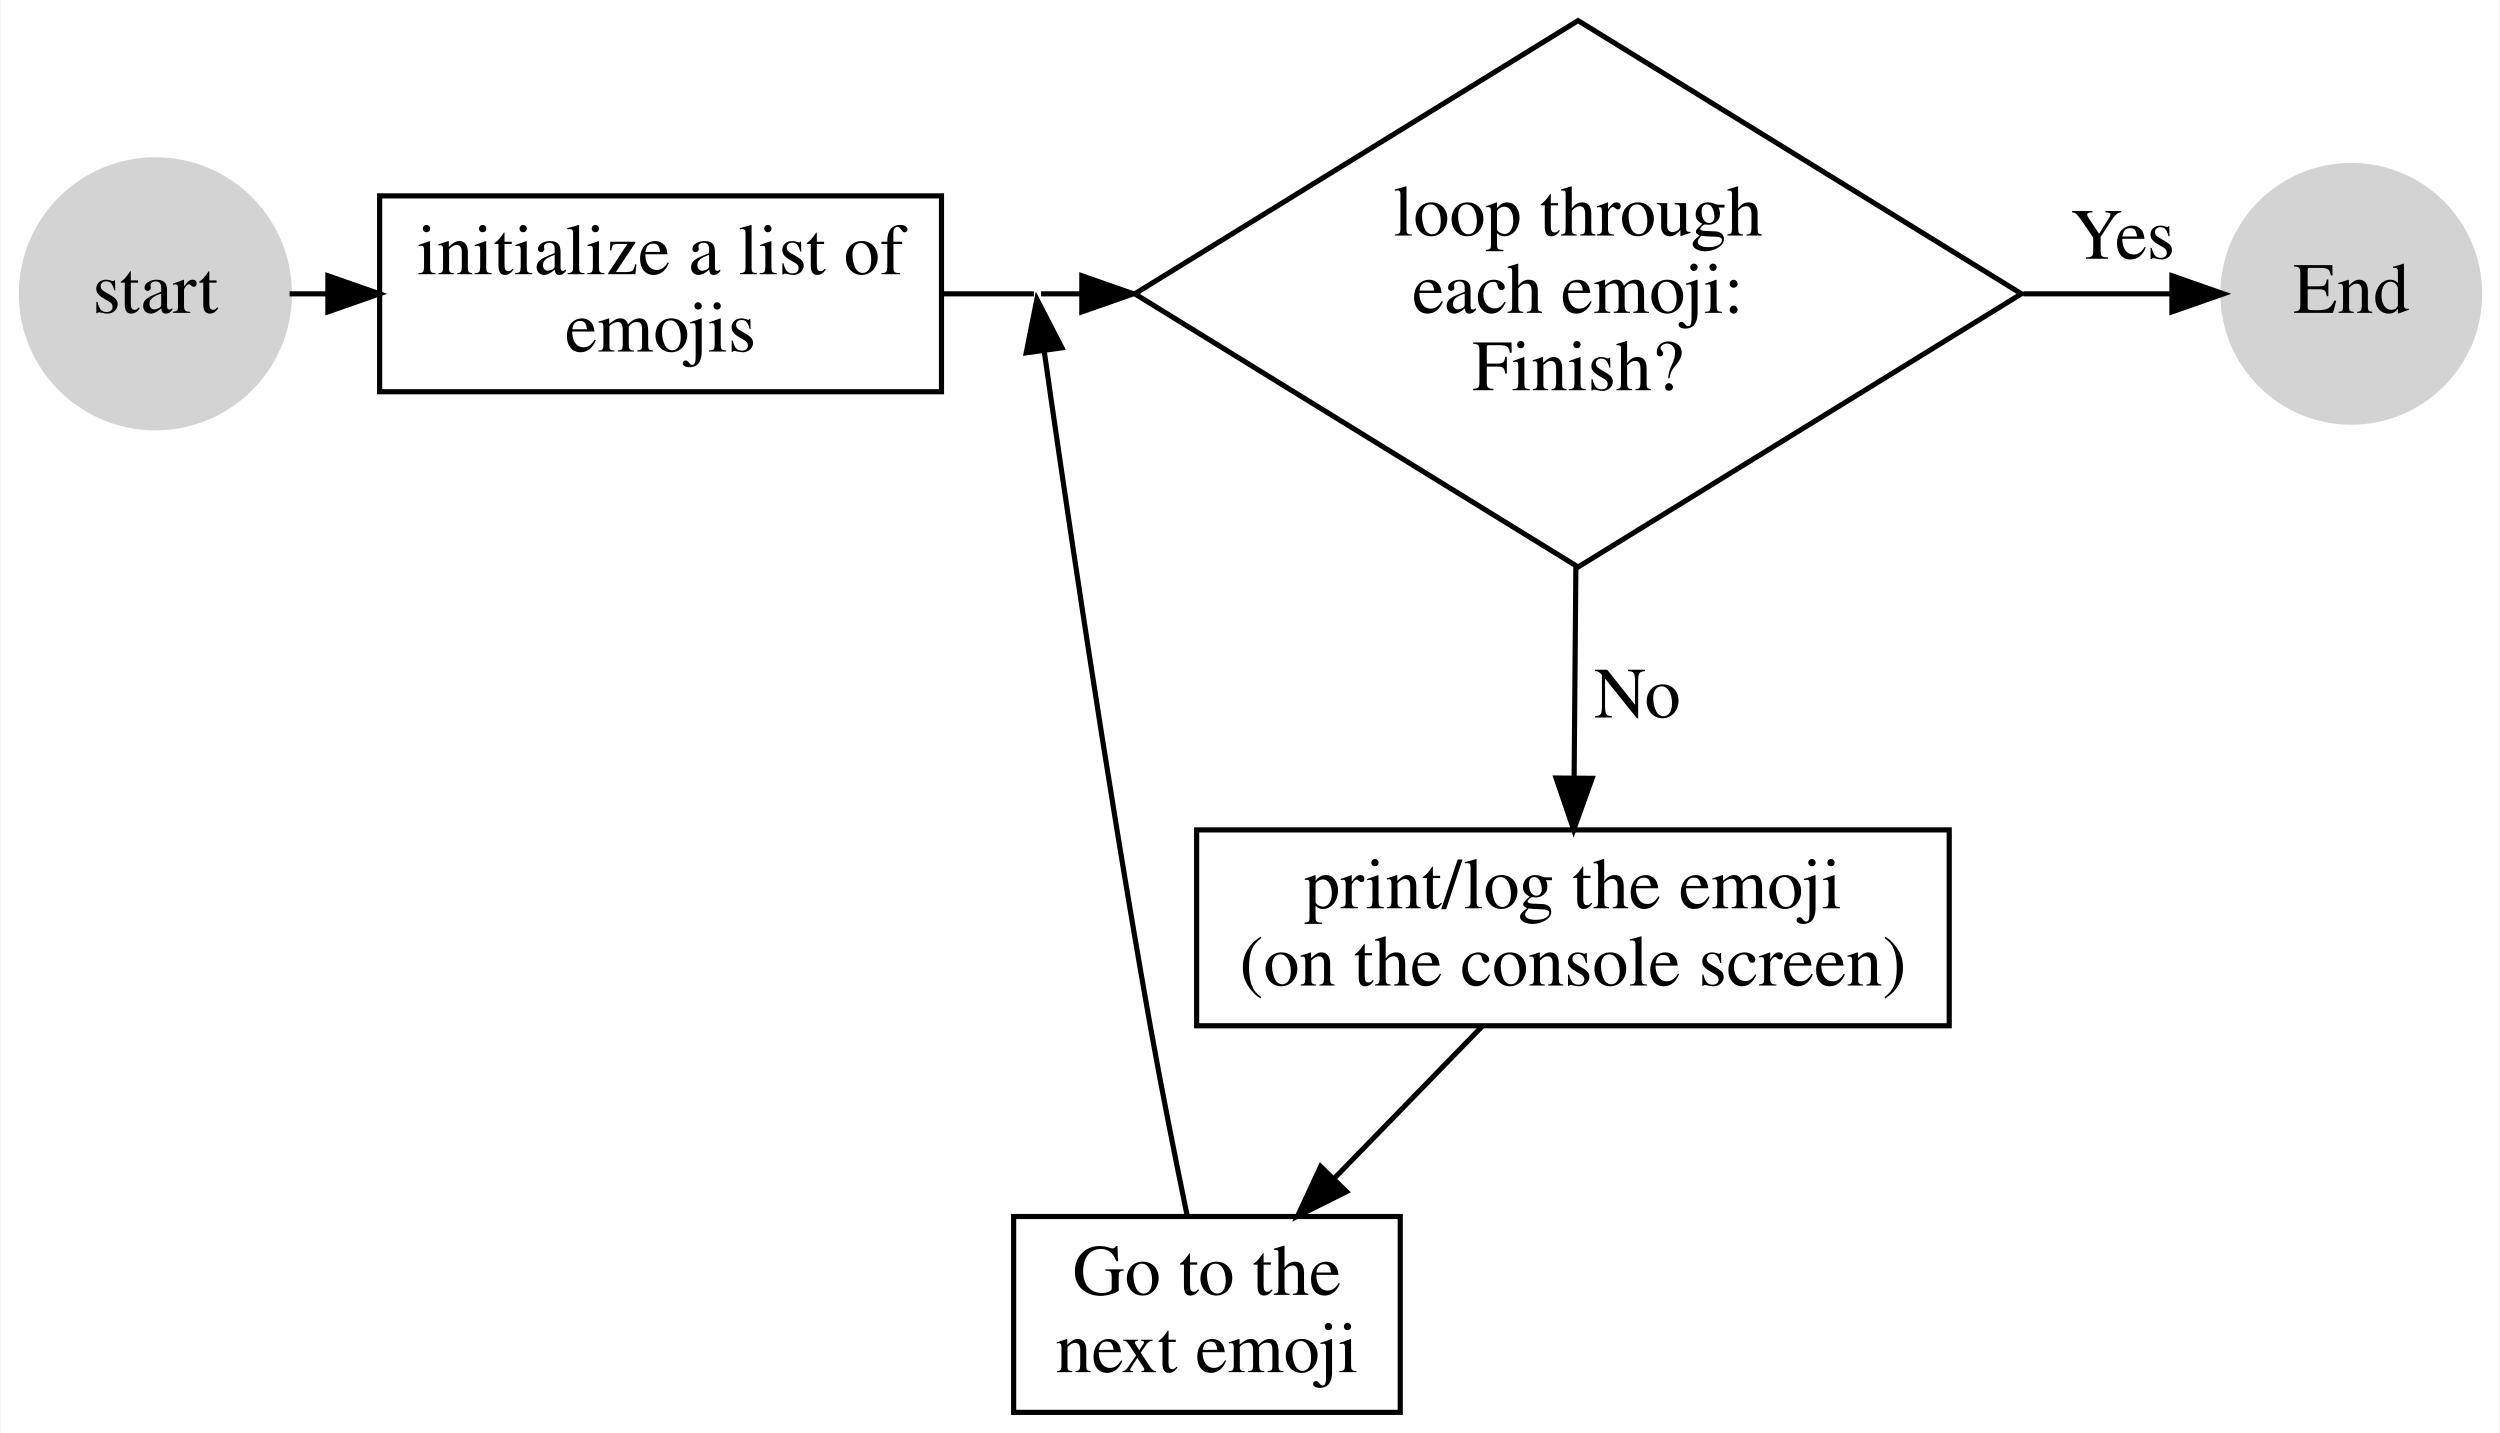
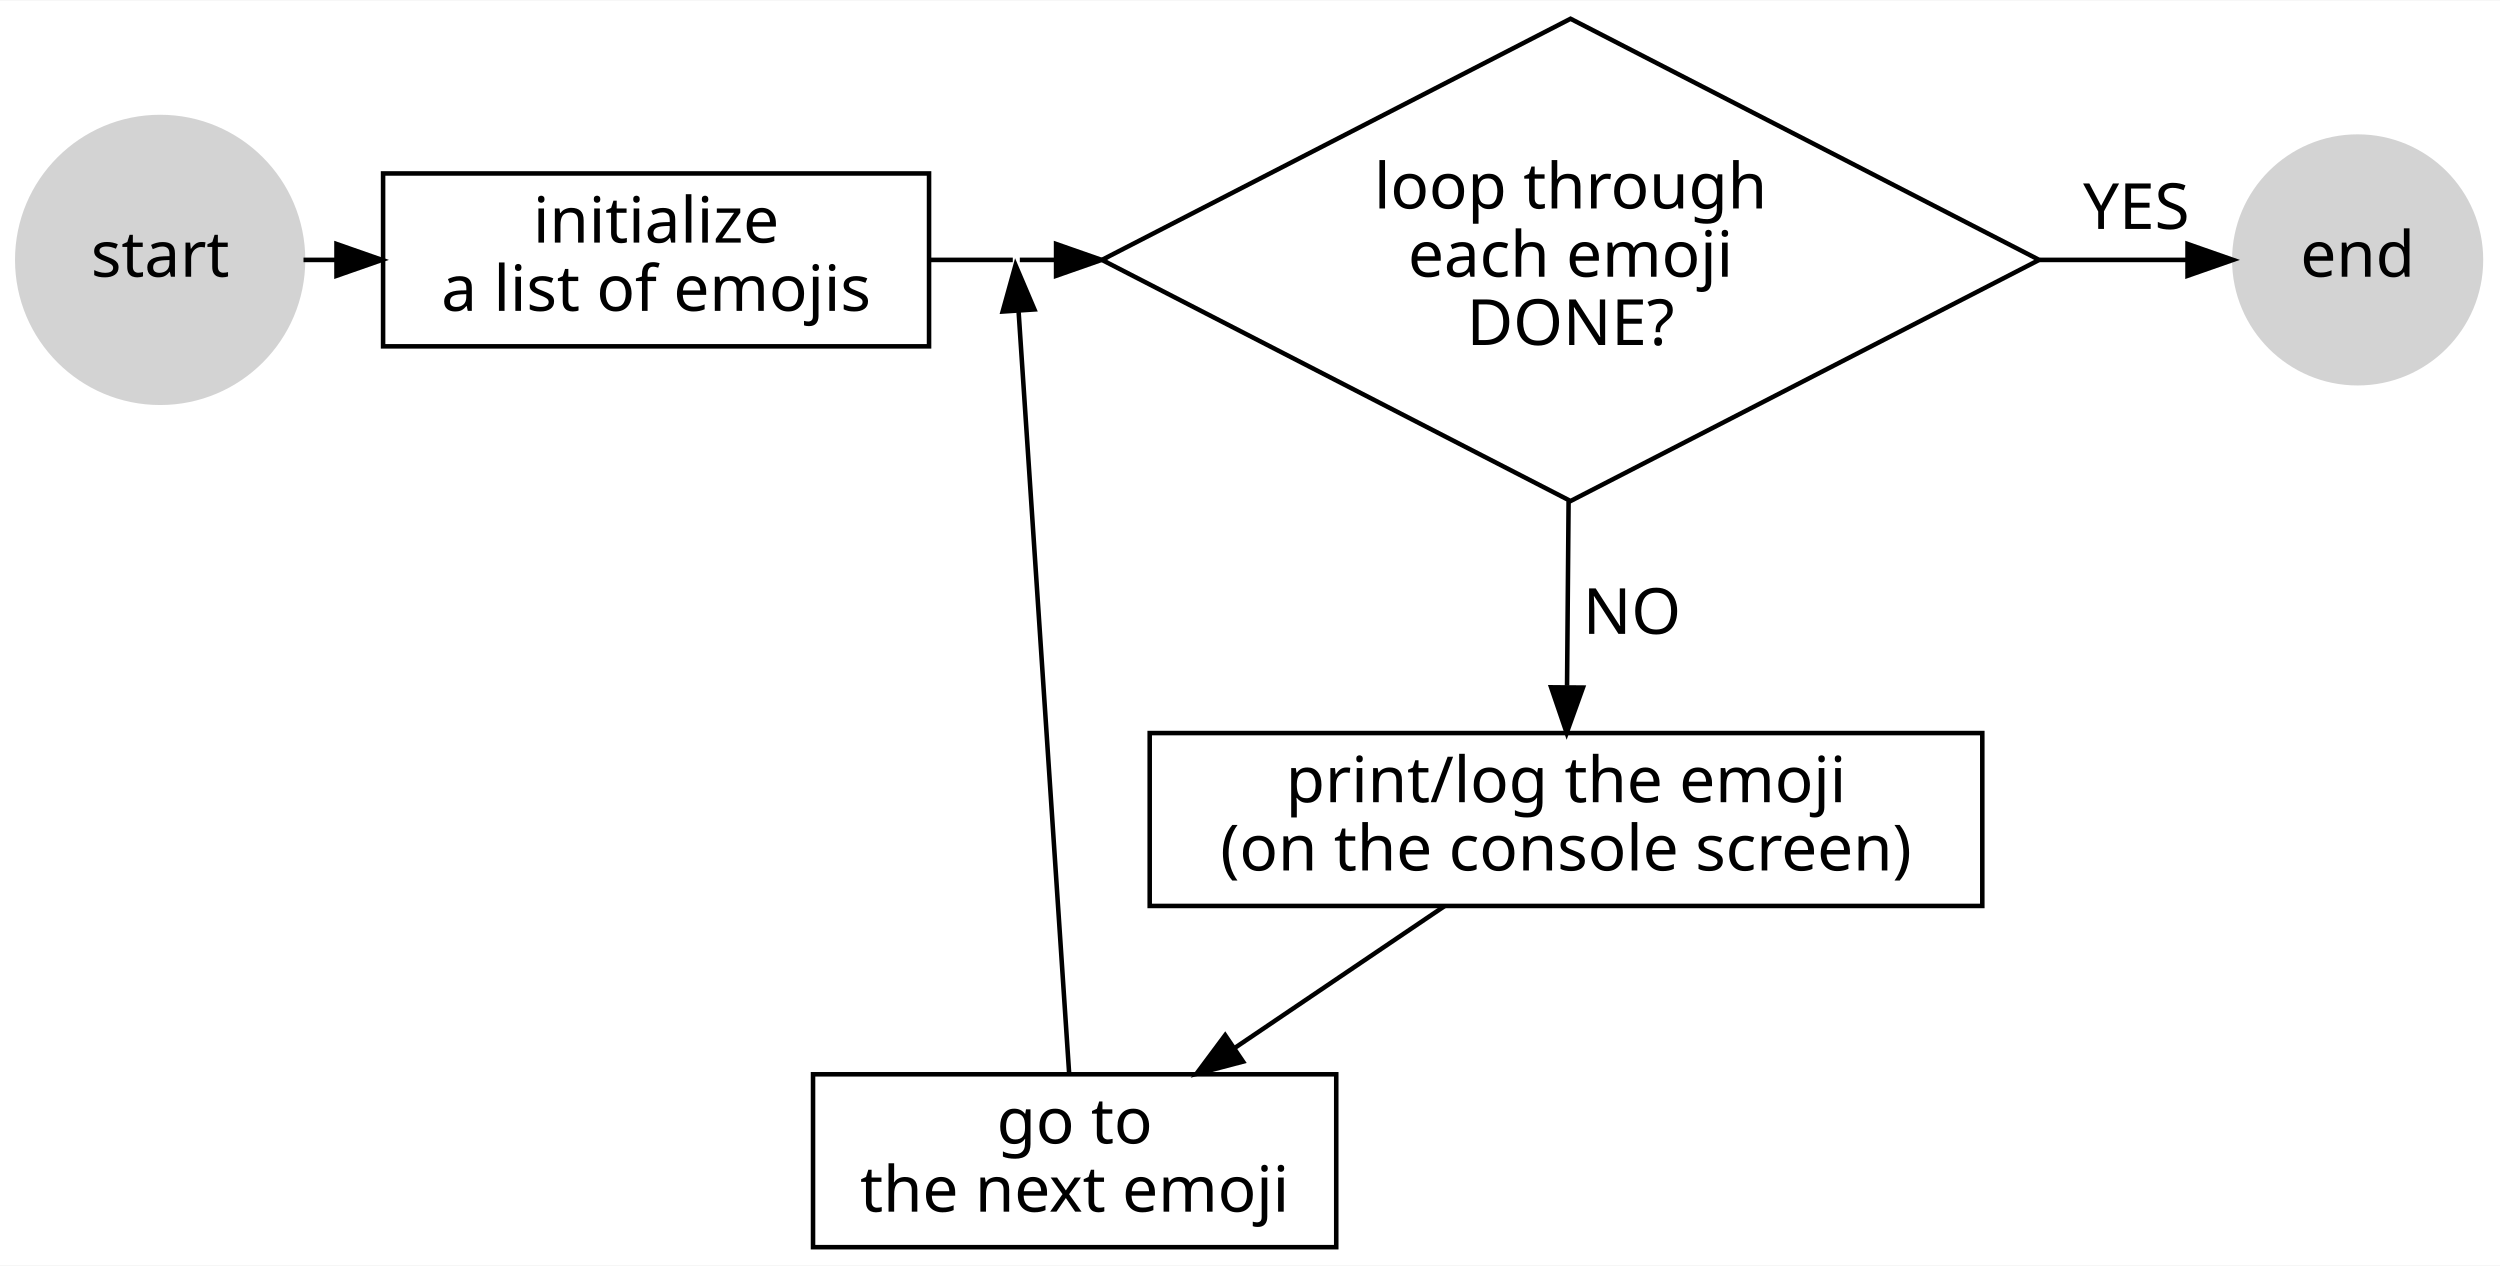
- <svg xmlns="http://www.w3.org/2000/svg" width="485pt" height="278pt" viewBox="0.00 0.00 484.70 278.00">
+ <svg xmlns="http://www.w3.org/2000/svg" width="549pt" height="278pt" viewBox="0.00 0.00 549.49 278.00">
  <g id="graph0" class="graph" transform="scale(1 1) rotate(0) translate(4 274)">
-     <polygon fill="white" stroke="none" points="-4,4 -4,-274 480.696,-274 480.696,4 -4,4" />
+     <polygon fill="white" stroke="transparent" points="-4,4 -4,-274 545.49,-274 545.49,4 -4,4" />
    <g id="node1" class="node">
-       <ellipse fill="lightgrey" stroke="lightgrey" cx="25.998" cy="-217" rx="25.995" ry="25.995" />
-       <text text-anchor="middle" x="25.998" y="-213.3" font-family="Times,serif" font-size="14.00">start</text>
+       <ellipse fill="lightgrey" stroke="lightgrey" cx="31.2" cy="-217" rx="31.4" ry="31.4" />
+       <text text-anchor="middle" x="31.2" y="-213.3" font-family="Hershey-Noailles-help-me" font-size="14.00">start</text>
    </g>
    <g id="node2" class="node">
-       <polygon fill="none" stroke="black" points="178.498,-236 69.498,-236 69.498,-198 178.498,-198 178.498,-236" />
-       <text text-anchor="middle" x="123.998" y="-220.8" font-family="Times,serif" font-size="14.00">initialize a list of</text>
-       <text text-anchor="middle" x="123.998" y="-205.8" font-family="Times,serif" font-size="14.00"> emojis </text>
+       <polygon fill="none" stroke="black" points="200.2,-236 80.2,-236 80.2,-198 200.2,-198 200.2,-236" />
+       <text text-anchor="middle" x="140.2" y="-220.8" font-family="Hershey-Noailles-help-me" font-size="14.00">initialize</text>
+       <text text-anchor="middle" x="140.2" y="-205.8" font-family="Hershey-Noailles-help-me" font-size="14.00">a list of emojis </text>
    </g>
    <g id="edge1" class="edge">
-       <path fill="none" stroke="black" d="M52.029,-217C54.48,-217 56.931,-217 59.382,-217" />
-       <polygon fill="black" stroke="black" points="59.459,-220.5 69.459,-217 59.459,-213.5 59.459,-220.5" />
+       <path fill="none" stroke="black" d="M62.71,-217C65.04,-217 67.38,-217 69.71,-217" />
+       <polygon fill="black" stroke="black" points="69.96,-220.5 79.96,-217 69.96,-213.5 69.96,-220.5" />
    </g>
-     <g id="node7" class="node" />
+     <g id="node7" class="node">
+ </g>
    <g id="edge2" class="edge">
-       <path fill="none" stroke="black" d="M178.748,-217C184.641,-217 190.534,-217 196.427,-217" />
+       <path fill="none" stroke="black" d="M200.37,-217C206.45,-217 212.53,-217 218.61,-217" />
    </g>
    <g id="node3" class="node">
-       <polygon fill="none" stroke="black" points="301.998,-270 215.998,-217 301.998,-164 387.998,-217 301.998,-270" />
-       <text text-anchor="middle" x="301.998" y="-228.3" font-family="Times,serif" font-size="14.00">loop through</text>
-       <text text-anchor="middle" x="301.998" y="-213.3" font-family="Times,serif" font-size="14.00"> each emoji:</text>
-       <text text-anchor="middle" x="301.998" y="-198.3" font-family="Times,serif" font-size="14.00"> Finish?</text>
+       <polygon fill="none" stroke="black" points="341.2,-270 238.2,-217 341.2,-164 444.2,-217 341.2,-270" />
+       <text text-anchor="middle" x="341.2" y="-228.3" font-family="Hershey-Noailles-help-me" font-size="14.00">loop through</text>
+       <text text-anchor="middle" x="341.2" y="-213.3" font-family="Hershey-Noailles-help-me" font-size="14.00"> each emoji</text>
+       <text text-anchor="middle" x="341.2" y="-198.3" font-family="Hershey-Noailles-help-me" font-size="14.00"> DONE?</text>
    </g>
    <g id="node4" class="node">
-       <ellipse fill="lightgrey" stroke="lightgrey" cx="451.998" cy="-217" rx="24.897" ry="24.897" />
-       <text text-anchor="middle" x="451.998" y="-213.3" font-family="Times,serif" font-size="14.00">End</text>
+       <ellipse fill="lightgrey" stroke="lightgrey" cx="514.2" cy="-217" rx="27.1" ry="27.1" />
+       <text text-anchor="middle" x="514.2" y="-213.3" font-family="Hershey-Noailles-help-me" font-size="14.00">end</text>
    </g>
    <g id="edge4" class="edge">
-       <path fill="none" stroke="black" d="M388.384,-217C398.478,-217 408.289,-217 417.065,-217" />
-       <polygon fill="black" stroke="black" points="417.205,-220.5 427.205,-217 417.205,-213.5 417.205,-220.5" />
-       <text text-anchor="middle" x="407.649" y="-223.8" font-family="Times,serif" font-size="14.00">Yes</text>
+       <path fill="none" stroke="black" d="M444.33,-217C455.81,-217 466.88,-217 476.7,-217" />
+       <polygon fill="black" stroke="black" points="476.81,-220.5 486.81,-217 476.81,-213.5 476.81,-220.5" />
+       <text text-anchor="middle" x="465.55" y="-223.8" font-family="Hershey-Noailles-help-me" font-size="14.00">YES</text>
    </g>
    <g id="node5" class="node">
-       <polygon fill="none" stroke="black" points="373.998,-113 227.998,-113 227.998,-75 373.998,-75 373.998,-113" />
-       <text text-anchor="middle" x="300.998" y="-97.8" font-family="Times,serif" font-size="14.00">print/log the emoji</text>
-       <text text-anchor="middle" x="300.998" y="-82.8" font-family="Times,serif" font-size="14.00"> (on the console screen)</text>
+       <polygon fill="none" stroke="black" points="431.7,-113 248.7,-113 248.7,-75 431.7,-75 431.7,-113" />
+       <text text-anchor="middle" x="340.2" y="-97.8" font-family="Hershey-Noailles-help-me" font-size="14.00">print/log the emoji</text>
+       <text text-anchor="middle" x="340.2" y="-82.8" font-family="Hershey-Noailles-help-me" font-size="14.00"> (on the console screen)</text>
    </g>
    <g id="edge5" class="edge">
-       <path fill="none" stroke="black" d="M301.568,-163.983C301.453,-150.055 301.333,-135.516 301.232,-123.396" />
-       <polygon fill="black" stroke="black" points="304.729,-123.004 301.147,-113.033 297.73,-123.062 304.729,-123.004" />
-       <text text-anchor="middle" x="313.498" y="-134.8" font-family="Times,serif" font-size="14.00">  No</text>
+       <path fill="none" stroke="black" d="M340.77,-163.98C340.65,-150.06 340.53,-135.52 340.43,-123.4" />
+       <polygon fill="black" stroke="black" points="343.93,-123 340.35,-113.03 336.93,-123.06 343.93,-123" />
+       <text text-anchor="middle" x="354.7" y="-134.8" font-family="Hershey-Noailles-help-me" font-size="14.00">  NO</text>
    </g>
    <g id="node6" class="node">
-       <polygon fill="none" stroke="black" points="267.498,-38 192.498,-38 192.498,-0 267.498,-0 267.498,-38" />
-       <text text-anchor="middle" x="229.998" y="-22.8" font-family="Times,serif" font-size="14.00">Go to the</text>
-       <text text-anchor="middle" x="229.998" y="-7.8" font-family="Times,serif" font-size="14.00">next emoji</text>
+       <polygon fill="none" stroke="black" points="289.7,-38 174.7,-38 174.7,0 289.7,0 289.7,-38" />
+       <text text-anchor="middle" x="232.2" y="-22.8" font-family="Hershey-Noailles-help-me" font-size="14.00">go to</text>
+       <text text-anchor="middle" x="232.2" y="-7.8" font-family="Hershey-Noailles-help-me" font-size="14.00">the next emoji</text>
    </g>
    <g id="edge6" class="edge">
-       <path fill="none" stroke="black" d="M283.447,-74.955C274.743,-66.005 264.084,-55.047 254.582,-45.277" />
-       <polygon fill="black" stroke="black" points="257.074,-42.819 247.592,-38.09 252.056,-47.699 257.074,-42.819" />
+       <path fill="none" stroke="black" d="M313.5,-74.96C299.61,-65.57 282.45,-53.97 267.48,-43.85" />
+       <polygon fill="black" stroke="black" points="269.21,-40.79 258.96,-38.09 265.29,-46.59 269.21,-40.79" />
    </g>
    <g id="edge7" class="edge">
-       <path fill="none" stroke="black" d="M226.135,-38.296C223.931,-48.978 221.181,-62.728 218.998,-75 210.282,-123.983 201.703,-182.879 198.409,-205.996" />
-       <polygon fill="black" stroke="black" points="194.937,-205.552 197.006,-215.943 201.868,-206.53 194.937,-205.552" />
+       <path fill="none" stroke="black" d="M230.99,-38.25C228.32,-78.51 221.99,-173.86 219.89,-205.55" />
+       <polygon fill="black" stroke="black" points="216.38,-205.65 219.21,-215.86 223.36,-206.11 216.38,-205.65" />
    </g>
    <g id="edge3" class="edge">
-       <path fill="none" stroke="black" d="M197.818,-217C200.429,-217 203.041,-217 205.652,-217" />
-       <polygon fill="black" stroke="black" points="205.724,-220.5 215.724,-217 205.724,-213.5 205.724,-220.5" />
+       <path fill="none" stroke="black" d="M220.15,-217C222.77,-217 225.39,-217 228.01,-217" />
+       <polygon fill="black" stroke="black" points="228.12,-220.5 238.12,-217 228.12,-213.5 228.12,-220.5" />
    </g>
  </g>
</svg>
